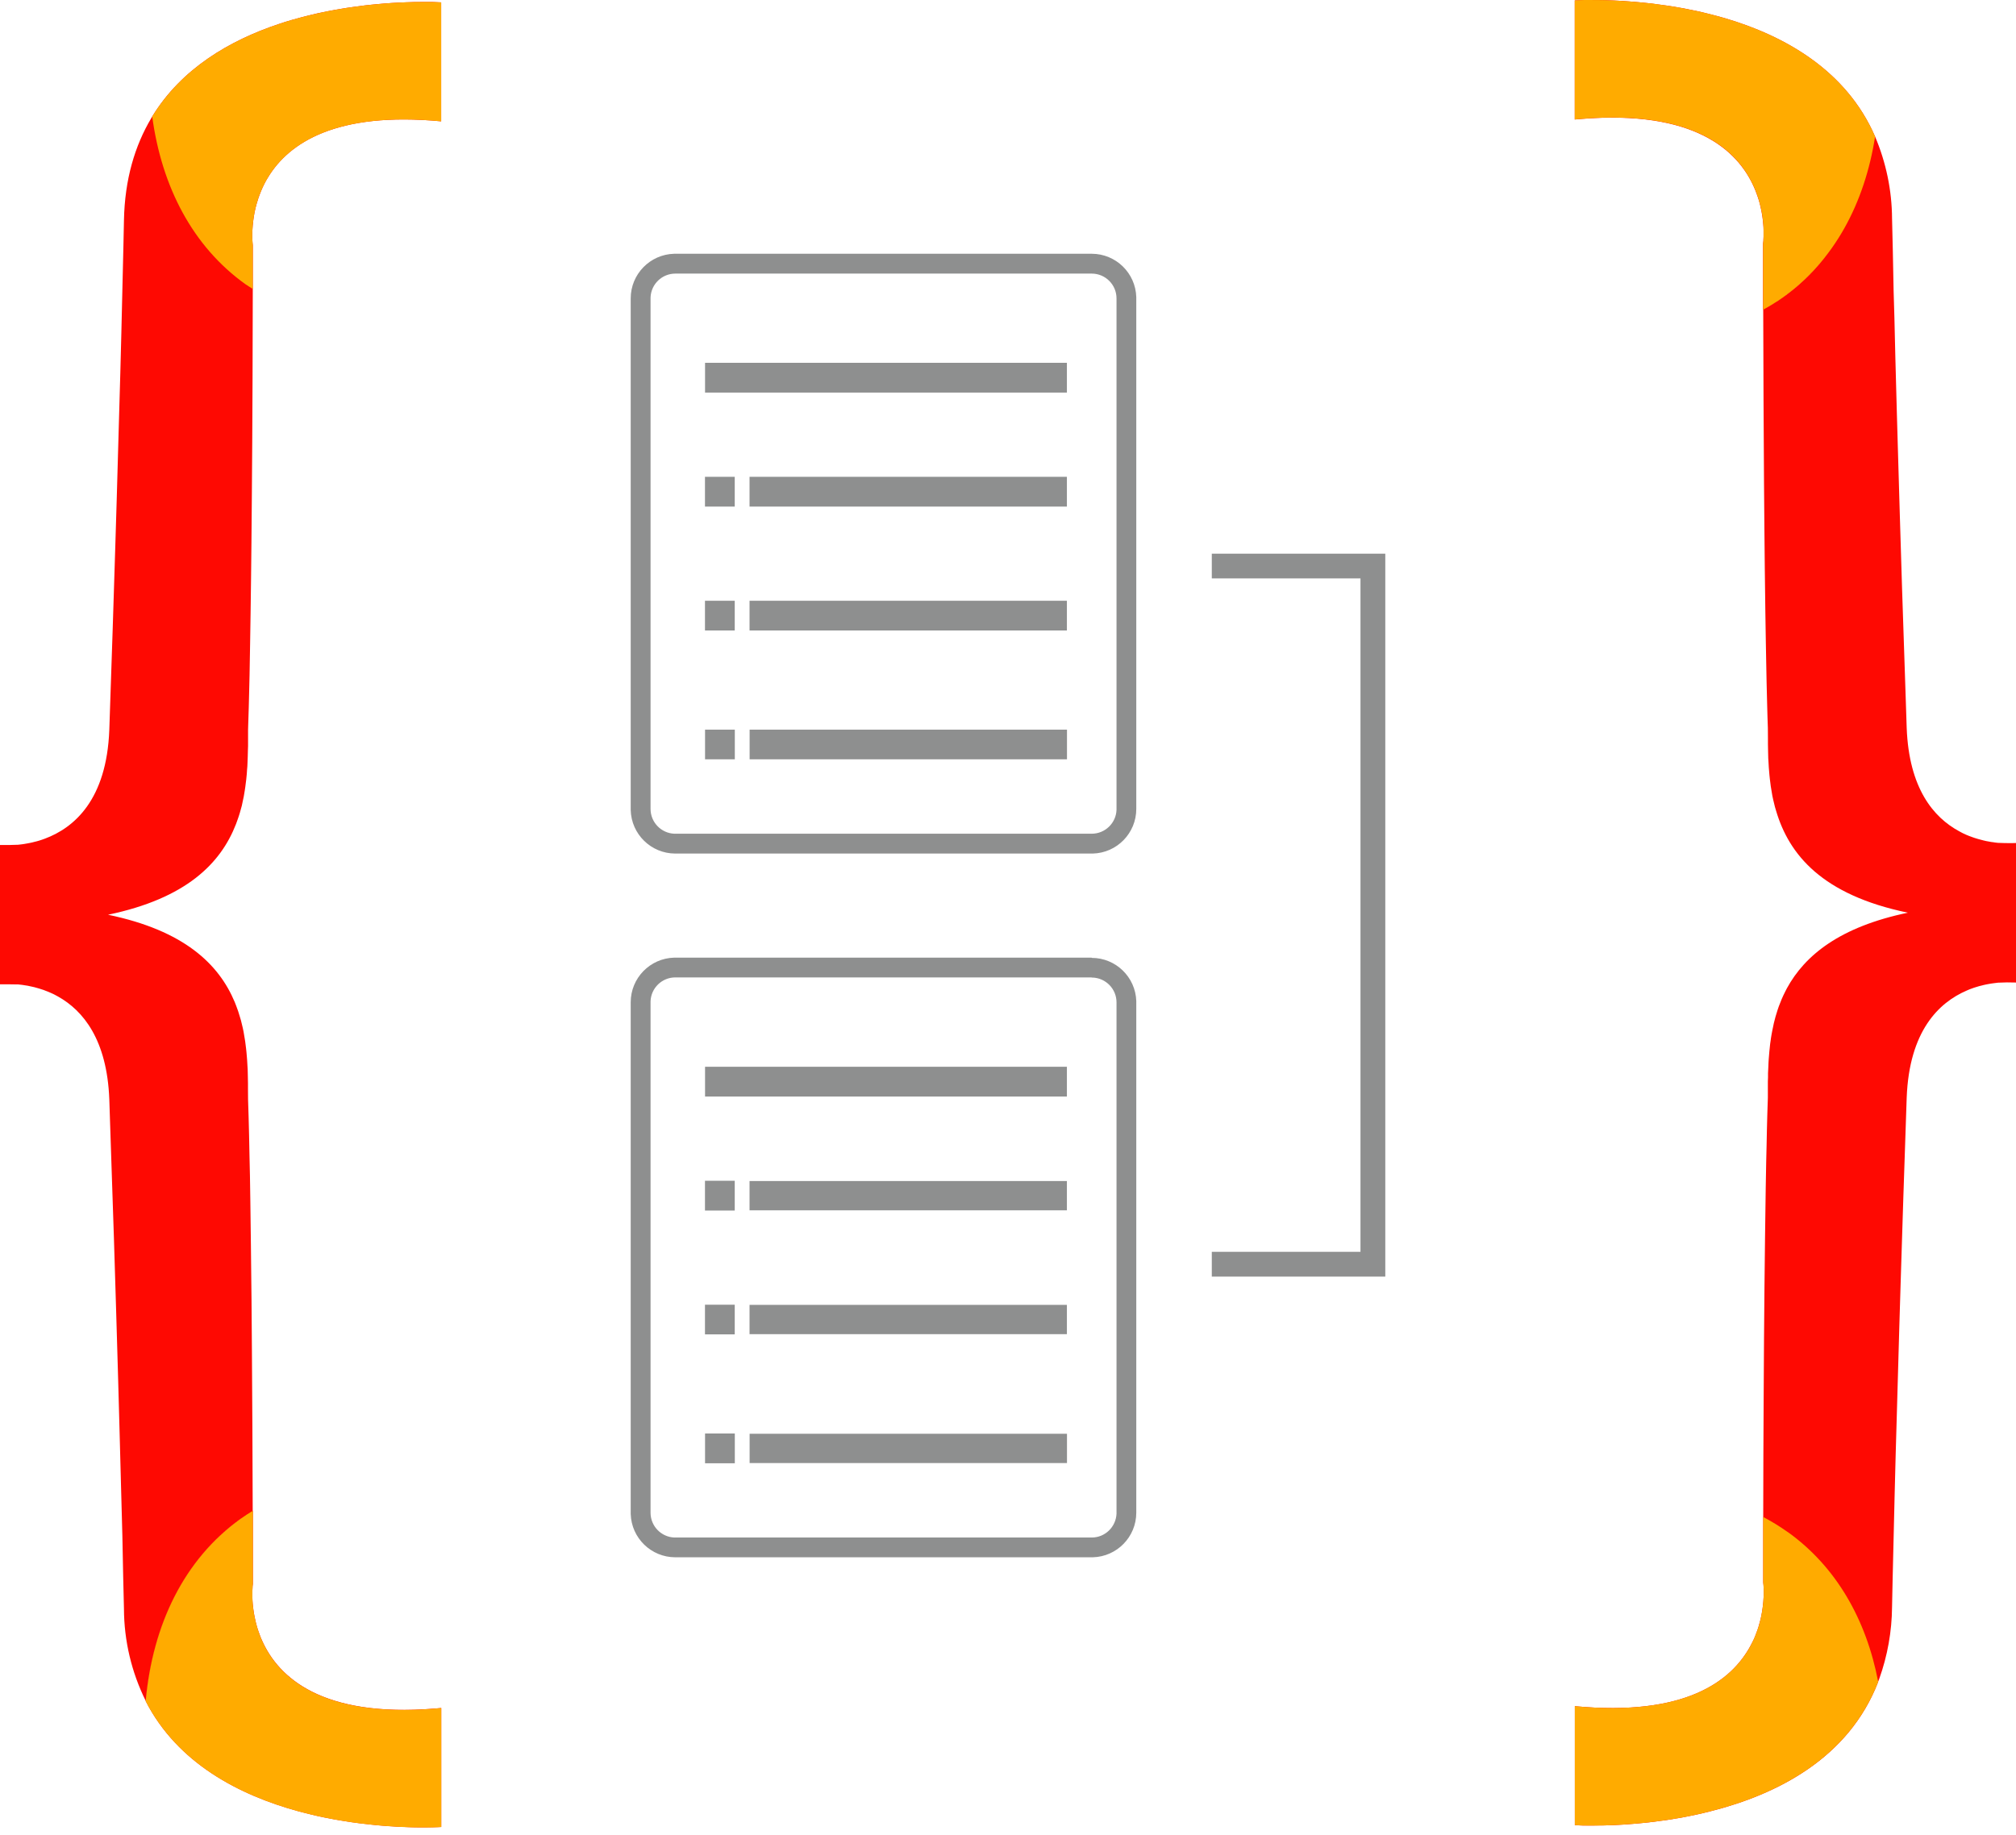
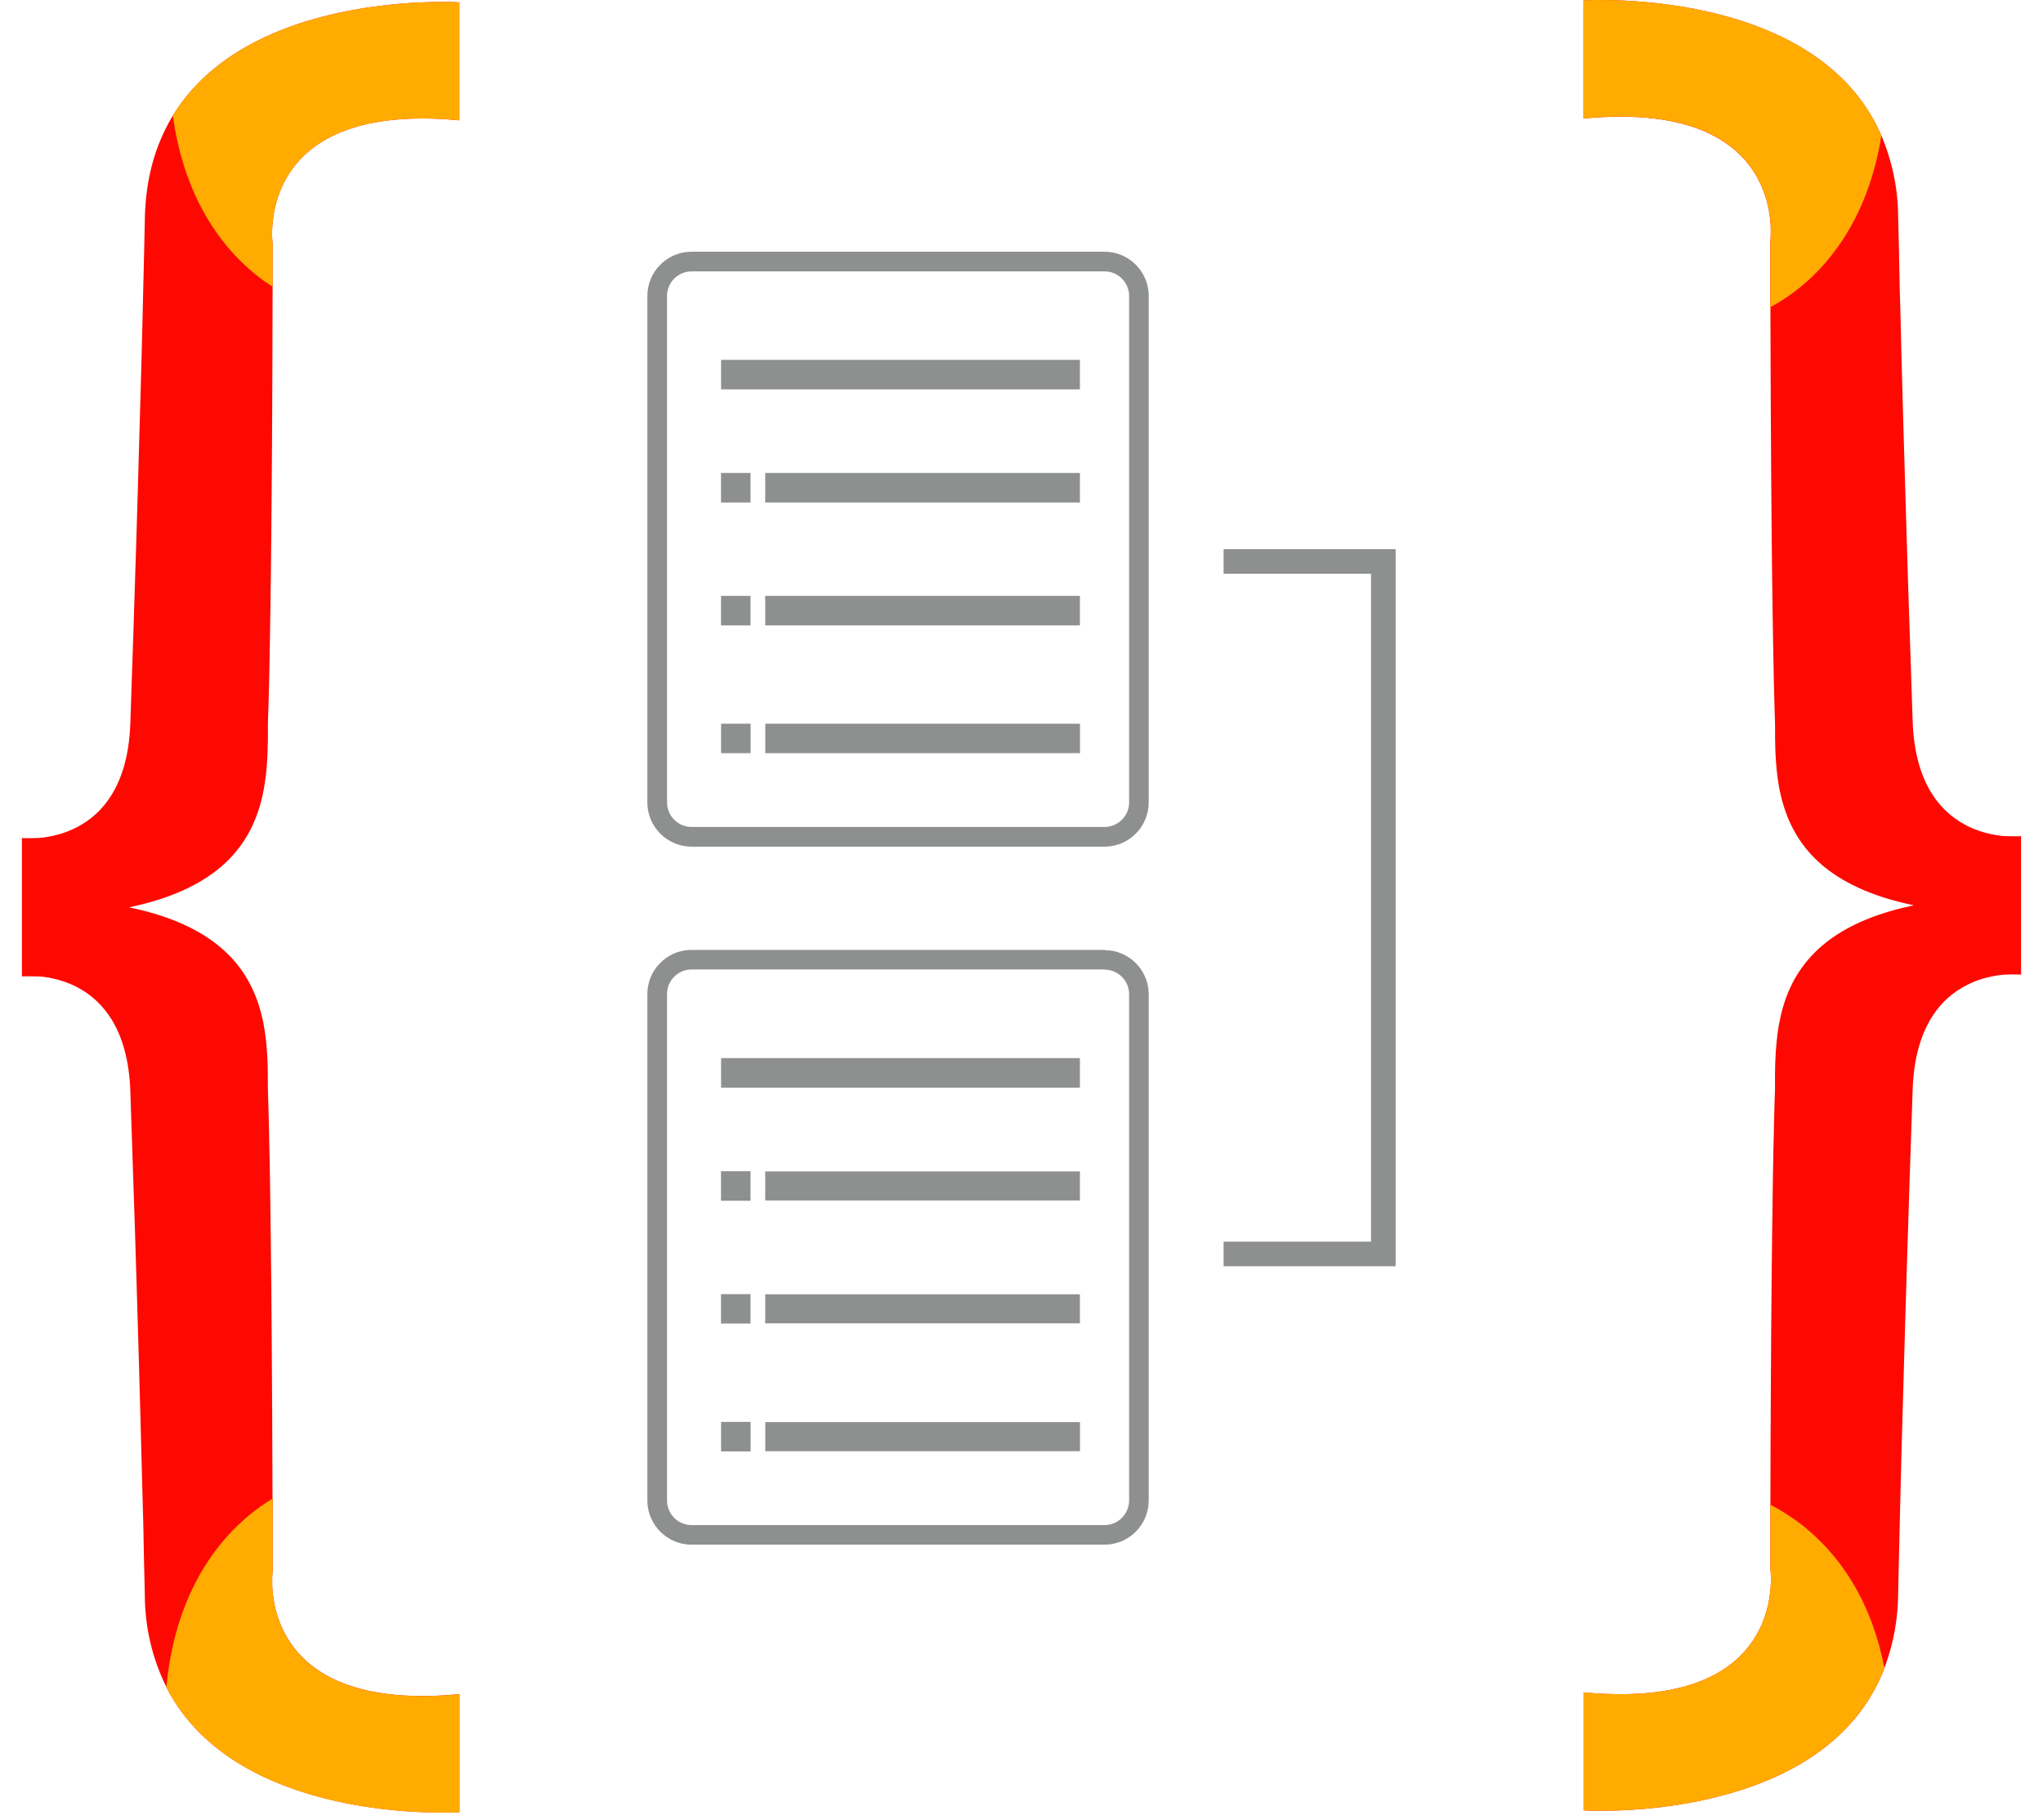
- <svg xmlns="http://www.w3.org/2000/svg" preserveAspectRatio="xMidYMid" viewBox="0 0 256 233">
+ <svg xmlns="http://www.w3.org/2000/svg" width="256" height="228" preserveAspectRatio="xMidYMid" viewBox="0 0 256 233">
  <path d="M138.63 32.23a5.67 5.67 0 0 1 5.66 5.52V102.74a5.67 5.67 0 0 1-5.52 5.67H85.75a5.67 5.67 0 0 1-5.66-5.52V37.9a5.67 5.67 0 0 1 5.52-5.67h53.02Zm0 2.52H85.75a3.15 3.15 0 0 0-3.14 3.03V102.74c0 1.7 1.35 3.09 3.03 3.15h52.99c1.7 0 3.09-1.35 3.15-3.03V37.9a3.15 3.15 0 0 0-3.15-3.15ZM93.31 92.67v3.77h-3.78v-3.77h3.78Zm42.18 0v3.77h-40.3v-3.77h40.3ZM93.3 76.3v3.78h-3.78V76.3h3.78Zm42.18 0v3.78h-40.3V76.3h40.3ZM93.3 60.56v3.78h-3.78v-3.78h3.78Zm42.18 0v3.78h-40.3v-3.78h40.3Zm0-14.48v3.78H89.53v-3.78h45.96ZM138.63 121.62v.04a5.67 5.67 0 0 1 5.66 5.48V192.13a5.67 5.67 0 0 1-5.52 5.66H85.75a5.67 5.67 0 0 1-5.66-5.49V127.3a5.67 5.67 0 0 1 5.52-5.67h53.02Zm0 2.52H85.75a3.15 3.15 0 0 0-3.14 3.03V192.13c0 1.7 1.35 3.09 3.03 3.15h52.99c1.7 0 3.07-1.34 3.15-3.02V127.31c0-1.7-1.35-3.09-3.04-3.15h-.11v-.02Zm-45.32 57.93v3.78h-3.78v-3.78h3.78Zm42.18.03v3.72h-40.3v-3.72h40.3ZM93.3 165.7v3.78h-3.78v-3.77h3.78Zm42.18.03v3.72h-40.3v-3.72h40.3ZM93.3 149.97v3.78h-3.78v-3.78h3.78Zm42.18.03v3.72h-40.3V150h40.3Zm0-14.5v3.77H89.53v-3.78h45.96ZM153.88 70.32v3.14h18.88v85.53h-18.88v3.15H175.91V70.32h-3.15z" fill="#8E8F8F" />
  <path d="M19.33 14.8c3.73-6.11 9.86-9.67 16.05-11.74l.85-.28.84-.25 1.27-.35.83-.21.42-.1.83-.2.41-.08.82-.17.8-.15.8-.14.8-.13.77-.11.76-.1.74-.1.73-.08.7-.07 1.03-.09.97-.07.92-.05 1-.04.92-.03h.56l.52-.01H54.76l.35.01.63.03.28.01v15.11c-13.37-1.27-19.33 2.77-21.96 7.07l-.24.4c-.34.61-.62 1.22-.84 1.82l-.15.4a14 14 0 0 0-.06.2l-.12.38-.11.38-.1.38-.04.19-.08.36-.03.18-.06.35-.05.34-.04.33-.05.47-.03.44-.02.34v.87l.01.23.02.28.03.33v5.56l-.03 11.33-.04 8.17-.05 6.87-.05 5.81-.05 4.57-.06 4.46-.06 3.8-.07 4.01-.05 2.1-.05 1.98-.07 2.2-.02.7v2.05l-.02.53-.02.8-.03.77-.02.47-.04.47-.03.47-.07.72-.06.47-.06.48-.07.47-.04.24-.08.48-.05.24-.1.47-.1.48-.13.47-.13.47-.15.47-.16.46-.17.47c-1.94 5-6.32 9.45-16.25 11.52 9.66 2 14.07 6.27 16.09 11.1l.18.46c.18.46.34.93.47 1.4l.14.47.23.95.1.48.04.24.08.48.08.48.06.47.06.48.05.48.04.47.04.48.04.7.03.48.02.79.01.52.01.51v.77l.01 1.27.07 2.21.06 2.34.05 2.5.06 2.66.05 3.25.07 5.38.05 4.55.03 2.57.05 6.54.06 9.71.04 10.52.02-.01v9.32l-.02.13-.02.2v.18l-.02.33V202.9l.01.34.03.44.03.3.06.48.05.34.06.34.07.36.04.18.08.37.05.18.1.38.12.38.07.2.14.39.15.4.17.39c2.1 4.7 7.64 9.8 21.96 8.63l.79-.07v15.11l-.4.02-.75.02-.61.01H53l-.6-.01-.63-.02-.82-.04-.58-.02-.6-.04-.63-.04-.64-.05-.67-.06-.68-.07-.7-.08-.72-.08-.74-.1-.37-.05-.76-.12a60.7 60.7 0 0 1-.38-.06l-.77-.13-.39-.07-.79-.15-.4-.08-.8-.17-.8-.19-.8-.2-.82-.21c-7.5-2.05-15.36-6.08-19.41-14 .88-9.71 4.87-18 12.06-23.16.33-.24.68-.47 1.02-.7l.4-.24c-.5.3-.97.62-1.44.95-7.17 5.15-11.16 13.44-12.04 23.12a26.57 26.57 0 0 1-2.76-11.7l-.1-4.17-.1-5.05-.16-5.91-.2-7.54-.18-6.53-.25-8.56-.28-9.17-.48-14.42-.11-3.35c-.29-7.57-3.32-11.26-6.49-13.04l-.37-.2a11.7 11.7 0 0 0-.19-.1l-.37-.17-.37-.16-.37-.14c-.12-.05-.24-.1-.36-.13l-.37-.12-.35-.1-.29-.08-.27-.06-.28-.06-.27-.06-.39-.06-.25-.04-.24-.03-.36-.04h-.31l-.64-.01H0v-17.7c.83.02 1.57 0 2.3-.03l.35-.04.24-.03.25-.04.4-.07.26-.05.28-.06.27-.07.29-.07.35-.1.37-.12.36-.13c3.68-1.38 7.83-4.91 8.16-13.82l.43-12.8.33-10.47.18-5.94.27-9.53.19-6.62.13-5.05.16-6.76.1-4.2.07-3.33c.1-5.25 1.4-9.5 3.46-12.97l.13-.22v-.01Zm180.64.37V.05l.41-.02.57-.02h.36l.65-.01h1.03l.83.02 1.06.04.57.03.6.03.93.07.64.05.67.06.68.07.7.07.72.1.74.1.74.1.76.12.38.07.78.13.78.16.8.16.8.18.8.2 1.21.31.82.23c7.6 2.24 15.43 6.6 19.1 15.03 1.4 3.3 2.14 6.84 2.16 10.42l.1 4.17.1 5.05.1 3.38.12 5.06.18 6.66.14 4.89.25 8.55.28 9.17.48 14.42.11 3.35c.29 7.7 3.43 11.38 6.65 13.12l.37.2.18.09.37.17.37.15.19.07.36.13.18.06.36.11.18.05.53.14.34.08.33.06.33.06.25.03.24.04.36.04c.62.03 1.26.04 1.94.03l.35-.01v17.72a25.2 25.2 0 0 0-2.3.02l-.23.03-.24.03-.37.05-.4.07-.26.05-.28.06-.27.07-.29.07-.17.05-.36.11-.19.06-.36.13-.19.07-.37.16c-3.52 1.52-7.28 5.13-7.6 13.59l-.43 12.8-.33 10.47-.18 5.94-.27 9.52-.19 6.63-.13 5.05-.16 6.75-.1 4.2-.07 3.33a27.7 27.7 0 0 1-1.63 9.14l-.13.34v.03c-3.76 9.74-12.88 14.31-21.3 16.44l-.82.2-.41.1-.82.18-.4.08-.81.16-.4.08-.79.13-.39.07-.77.12-.76.1-.74.1-.73.09-.71.07-.7.07-1 .08-.63.05-.92.05-.86.04-1.05.03h-.6l-.54.01H201l-.47-.02-.4-.02h-.15V216.7c14 1.33 19.88-3.16 22.31-7.68l.21-.4.2-.4.17-.4.15-.4.15-.4.13-.4.05-.19.11-.38.1-.38.08-.37.07-.36.06-.35.05-.34.04-.33.05-.47.02-.3.03-.48v-.87l-.01-.23-.01-.2-.03-.28-.01-.13v-8.29l.02-7.72.04-7.96.04-6.71.06-6.85.07-6.15.05-3.57.04-2.88.06-3.3.05-2.1.04-1.98.05-1.88.07-2.16v-2.05l.02-.52v-.53l.04-.8.02-.53.03-.47.04-.48.04-.48.05-.48.05-.48.07-.48.03-.24.08-.48.09-.48.1-.48.1-.48c.13-.56.29-1.11.47-1.66l.16-.47c.23-.63.49-1.24.8-1.85l.23-.45c2.29-4.2 6.73-7.8 15.36-9.6-10.89-2.25-15.1-7.38-16.74-12.96l-.14-.47-.23-.95-.1-.47-.04-.24-.08-.48-.08-.48-.06-.48-.06-.47-.05-.48-.04-.48-.04-.47-.04-.71-.03-.47-.02-.79-.01-.52-.01-.52v-.76l-.01-1.27-.05-1.48-.05-1.88-.06-2.41-.05-2.58-.05-2.7-.06-3.8-.07-5.44-.05-5.09-.05-5.9-.06-10.48-.04-11.36c.86-.47 1.7-1 2.5-1.56 4-2.87 7.01-6.73 9.05-11.28l.14-.32a27.51 27.51 0 0 1-9.2 11.6c-.68.48-1.37.92-2.08 1.33l-.43.24V30.9l.02-.13.02-.2v-.17l.02-.34V29.2l-.01-.34-.02-.29-.04-.45-.06-.48-.05-.34-.06-.34-.07-.36-.04-.18-.08-.36-.05-.2-.1-.37-.12-.38-.07-.2-.14-.39-.15-.39-.17-.4c-2.1-4.7-7.64-9.79-21.96-8.62l-.79.07Z" fill="#FE0902" />
  <path d="m31.17 36.1.46.3.47.3v-5.55l-.01-.13-.02-.2-.01-.18-.02-.33V29.44l.02-.34.02-.29.02-.3.04-.32.04-.33.05-.34.06-.35.07-.36.04-.18.09-.38.1-.38.06-.19.12-.39a14 14 0 0 1 .06-.2l.15-.39c.22-.6.5-1.2.84-1.81l.24-.4c2.63-4.31 8.6-8.35 21.96-7.08V.3l-.28-.01-.48-.02-.32-.01-.8-.01h-.99l-.85.02-.78.02-.85.04-.92.05-.97.07-.68.06-1.05.1-.73.08-.74.1-.76.1-.78.11-.78.13-.8.14-.81.15-.82.17-.41.09-.83.19-.42.1-.83.21-1.27.35-.84.25-.85.28c-6.2 2.07-12.32 5.63-16.05 11.74 1.2 8.91 5.14 16.51 11.84 21.3Zm24.86 195.95v-15.11c-14.63 1.39-20.4-3.57-22.62-8.28l-.19-.4-.24-.6-.14-.4-.07-.2-.12-.39-.1-.38-.1-.38-.08-.37-.08-.36-.06-.35-.05-.34-.04-.33-.05-.47-.03-.44-.01-.34v-1.1l.02-.2.02-.28.02-.14v-9.31c-.53.32-1.05.66-1.55 1.02-7.19 5.16-11.18 13.45-12.06 23.17 4.05 7.9 11.91 11.94 19.4 13.99l.82.21.81.2.8.19.8.17.8.15.4.08.77.14.38.06.76.12.38.06.74.1.37.05.71.08.7.08.7.07.66.06.64.05.63.04.6.04.86.04.54.02.64.02H53l.54.01H54.88l.49-.02.66-.03ZM238.1 17.33C234.2 8.36 225.6 4 217.55 1.9l-.8-.2-.8-.19-.4-.09-.79-.16-.39-.08-.77-.15-.77-.14-.76-.12-.74-.11-.73-.1-.72-.1-.7-.07-.68-.07-.67-.06-.97-.08-.91-.06-.87-.05-.82-.03-.5-.02-.62-.01h-.57l-.52-.01h-.88l-.5.02-.38.02-.32.01v15.12c14.63-1.4 20.4 3.56 22.62 8.28l.19.4.24.6.14.4.07.2.12.38.1.39.1.37.08.37.08.36.06.35.05.34.04.33.05.47.03.44.01.34v1.1l-.02.28-.04.34v8.43c.86-.48 1.7-1 2.5-1.56 6.5-4.65 10.39-11.91 11.72-20.45Zm-11.08 177.26c-1-.71-2.04-1.35-3.12-1.92v8.29l.01.13.02.2.01.18.02.33V202.66l-.03.5-.02.3-.05.46-.04.33-.05.34-.06.35-.07.36-.08.37-.1.38-.1.38-.06.2-.13.39-.15.4-.15.4-.18.4-.19.4-.2.4c-2.44 4.52-8.33 9.01-22.32 7.68v15.11l.22.01.65.03.79.01H202.95l.6-.01.66-.02.81-.03.87-.05.6-.04.95-.07.66-.06.68-.06.69-.08.71-.08.72-.1.74-.1.75-.12.38-.06.77-.13.78-.15.39-.08.79-.17.4-.08.8-.2c8.55-2.06 17.96-6.63 21.8-16.56-1.51-7.93-5.35-14.64-11.47-19.02Z" fill="#FFAB00" />
</svg>
